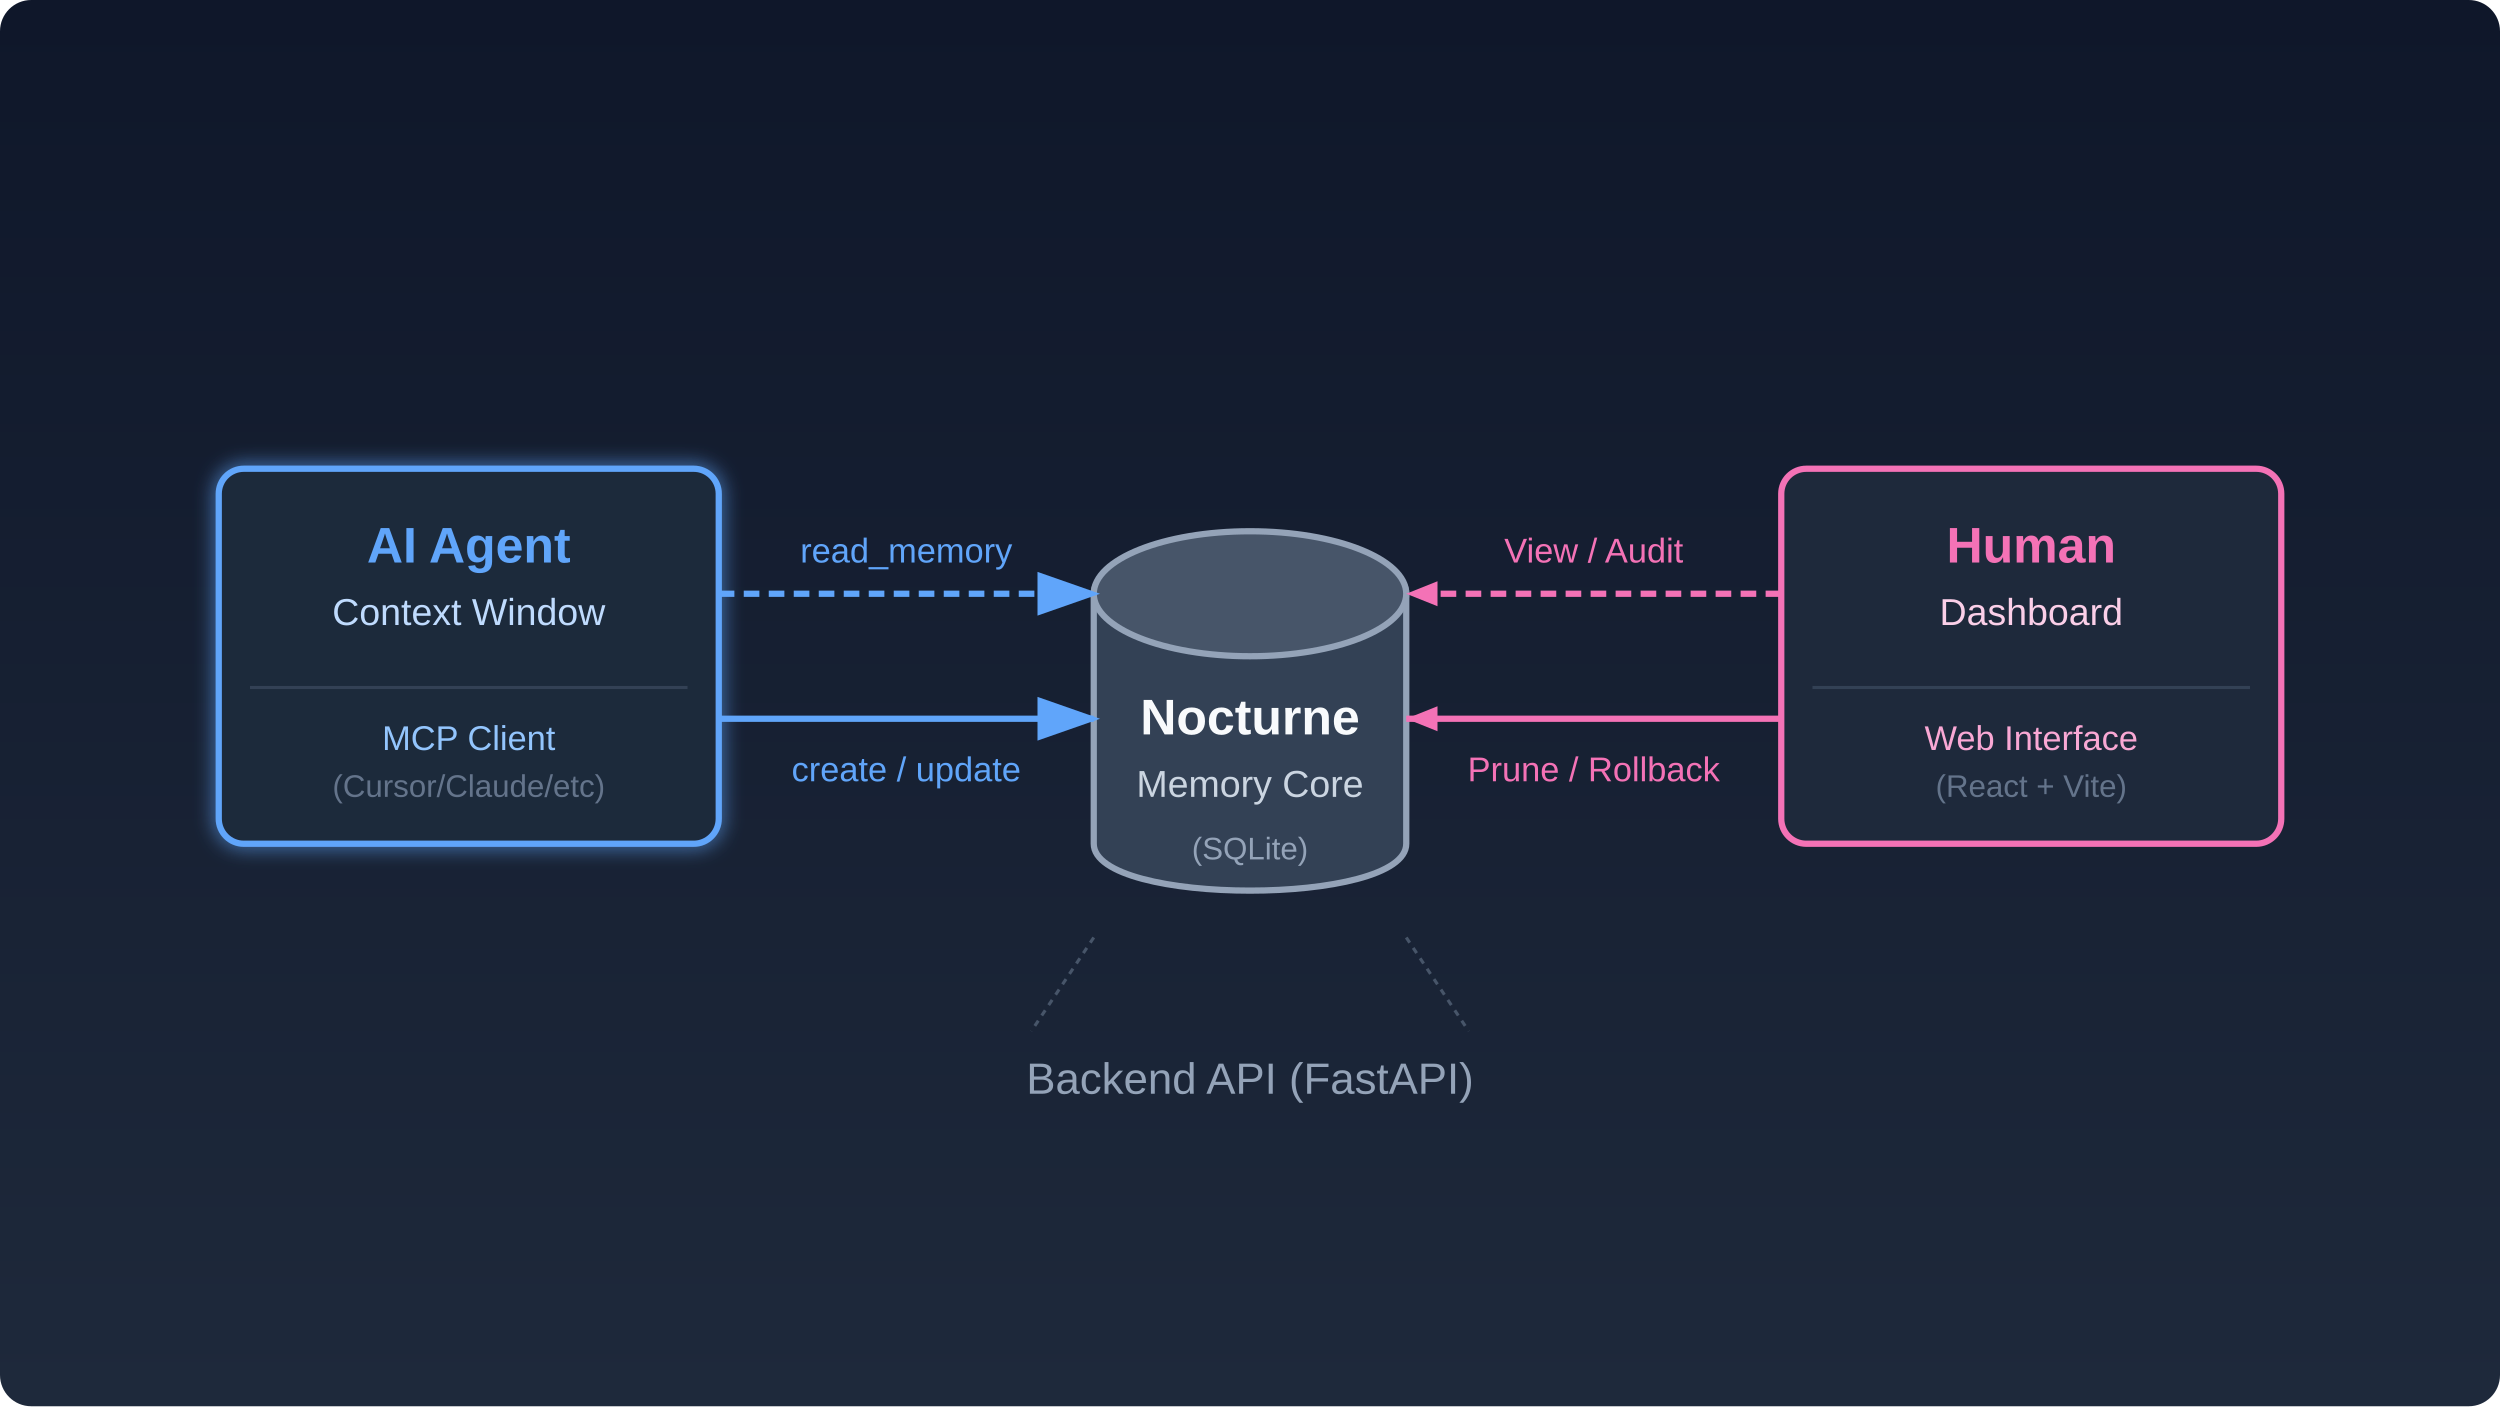
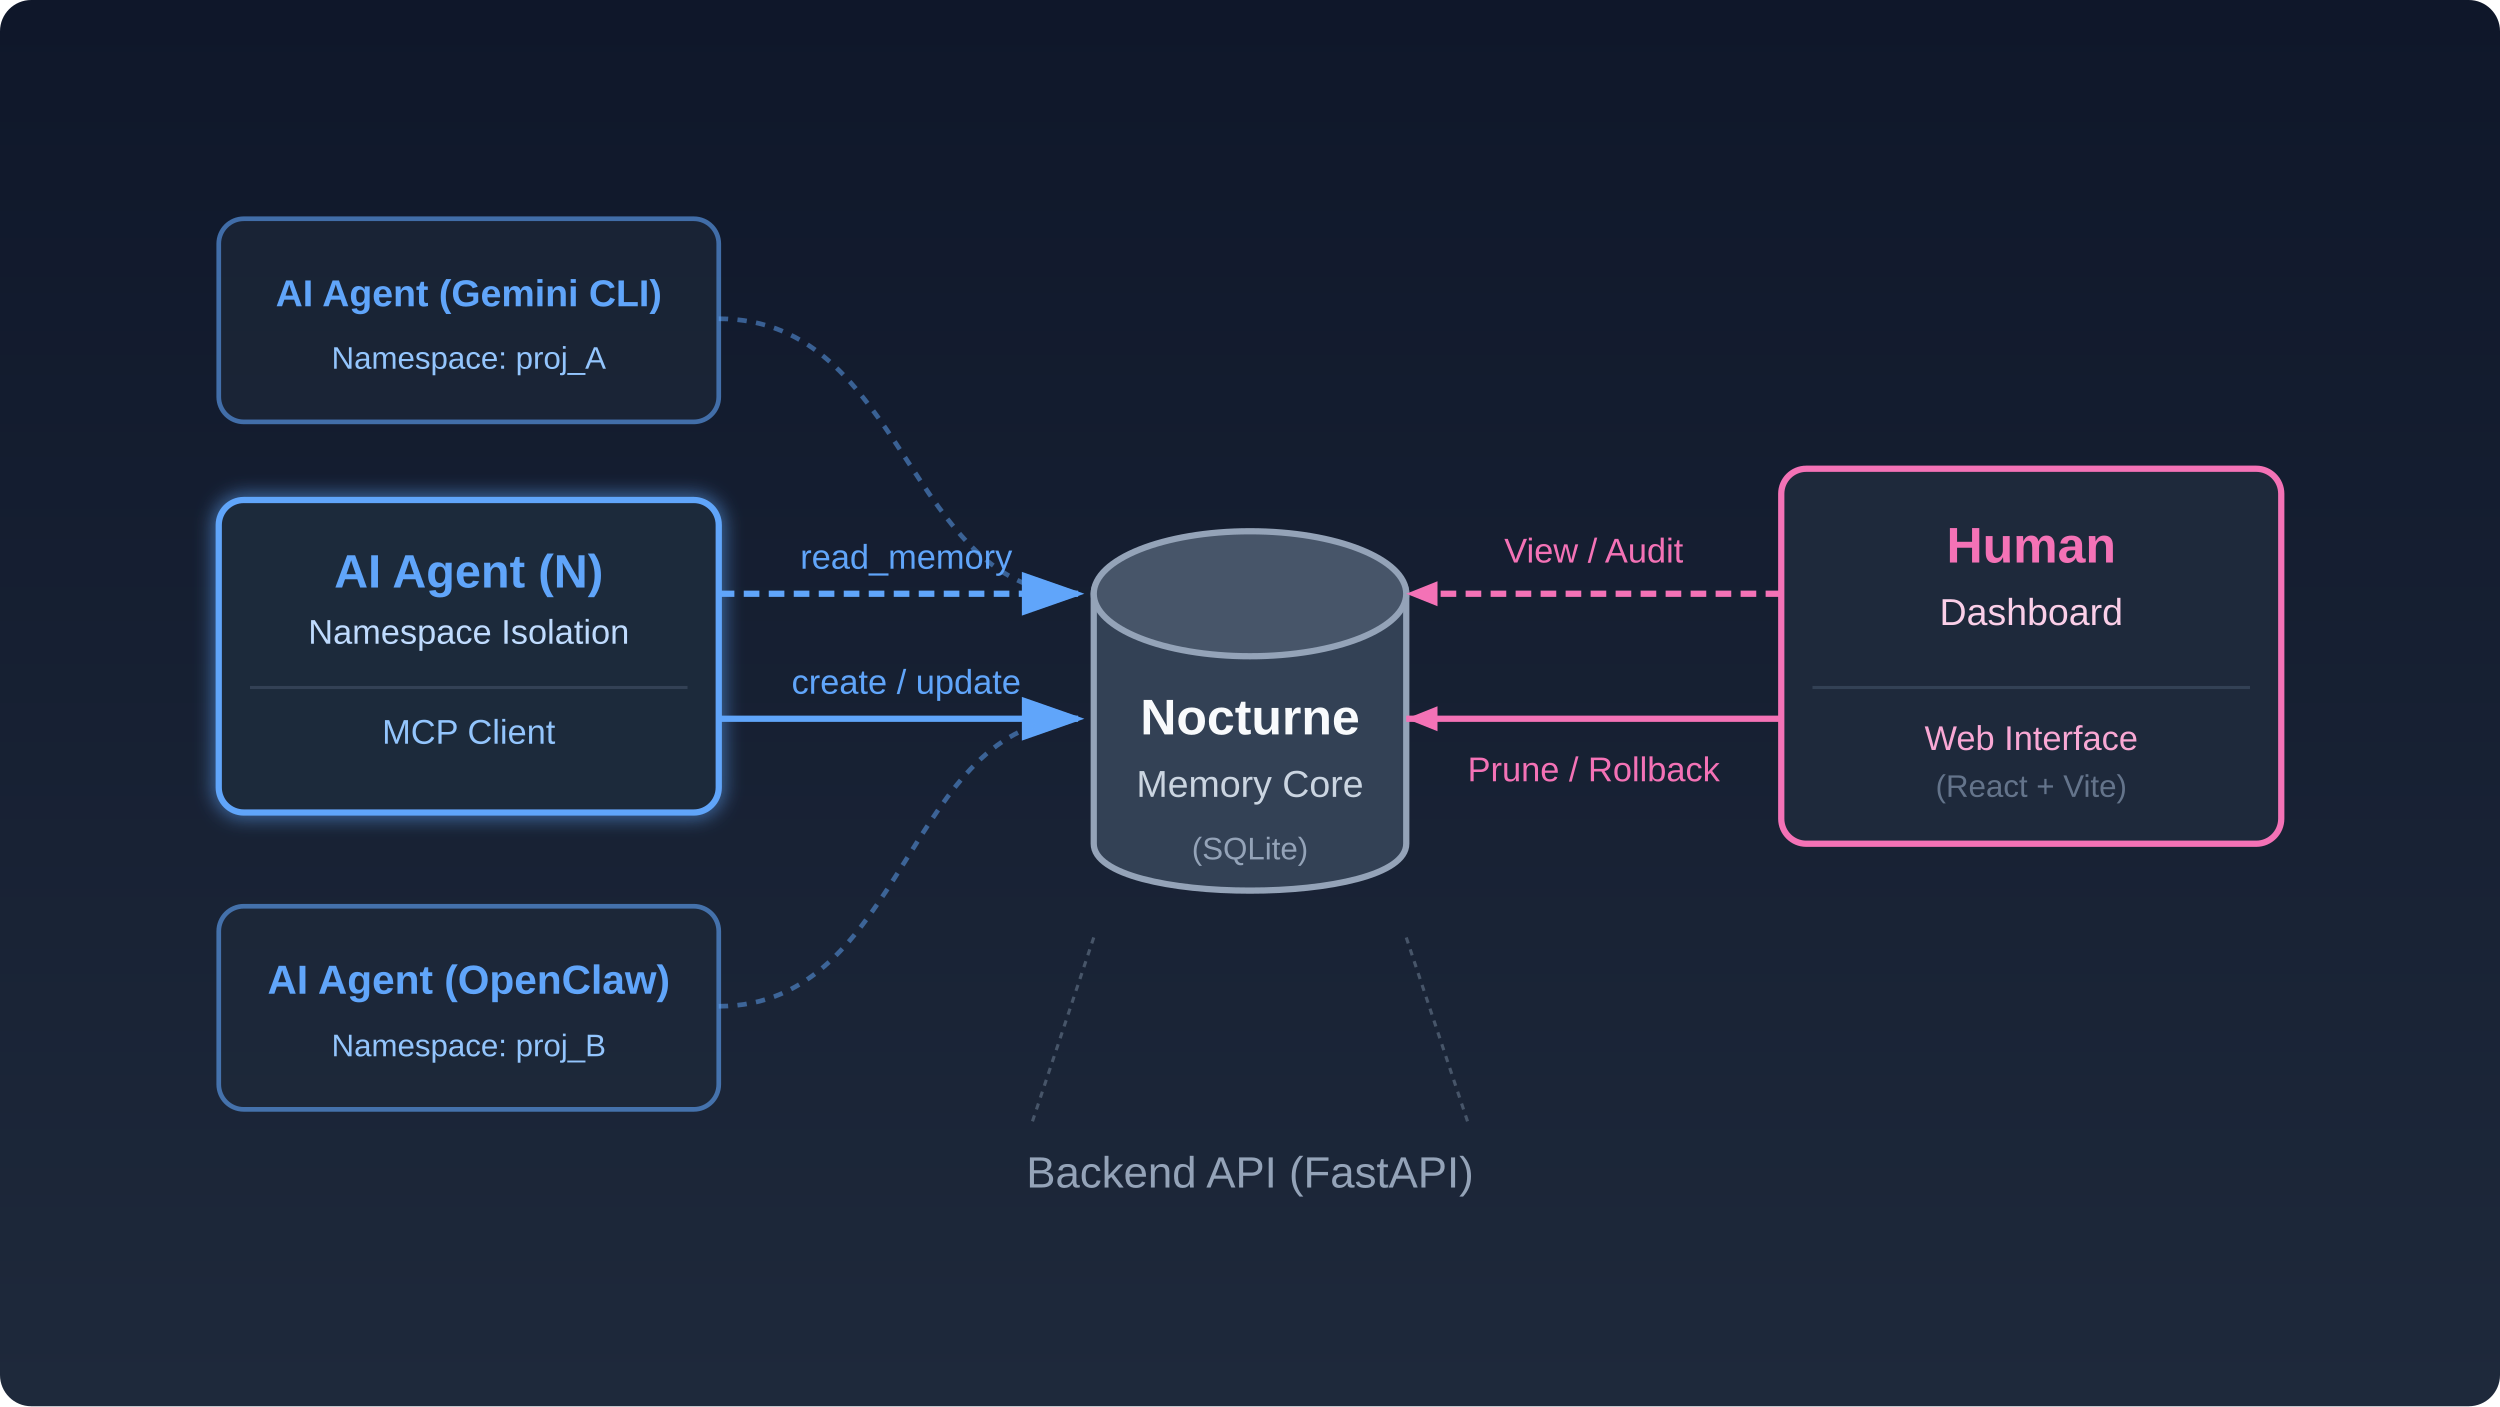
<svg xmlns="http://www.w3.org/2000/svg" width="800" height="450">
  <defs>
    <linearGradient id="bg-grad" x1="0%" y1="0%" x2="0%" y2="100%">
      <stop offset="0%" style="stop-color:#0f172a;stop-opacity:1" />
      <stop offset="100%" style="stop-color:#1e293b;stop-opacity:1" />
    </linearGradient>
    <filter id="glow-ai" x="-50%" y="-50%" width="200%" height="200%">
      <feGaussianBlur stdDeviation="3" result="coloredBlur" />
      <feMerge>
        <feMergeNode in="coloredBlur" />
        <feMergeNode in="SourceGraphic" />
      </feMerge>
    </filter>
    <marker id="arrow-ai" markerWidth="10" markerHeight="7" refX="9" refY="3.5" orient="auto">
      <polygon points="0 0, 10 3.5, 0 7" fill="#60a5fa" />
    </marker>
    <marker id="arrow-human" markerWidth="10" markerHeight="7" refX="9" refY="3.5" orient="auto">
      <polygon points="0 0, 10 3.5, 0 7" fill="#f472b6" />
    </marker>
  </defs>
  <rect width="100%" height="100%" fill="url(#bg-grad)" rx="10" />
  <g transform="translate(350, 160)">
    <path d="M 0 30 C 0 10 100 10 100 30 V 110 C 100 130 0 130 0 110 V 30" fill="#334155" stroke="#94a3b8" stroke-width="2" />
    <ellipse cx="50" cy="30" rx="50" ry="20" fill="#475569" stroke="#94a3b8" stroke-width="2" />
    <text x="50" y="75" font-family="Arial, sans-serif" font-size="16" fill="#f8fafc" text-anchor="middle" font-weight="bold">Nocturne</text>
    <text x="50" y="95" font-family="Arial, sans-serif" font-size="12" fill="#cbd5e1" text-anchor="middle">Memory Core</text>
    <text x="50" y="115" font-family="Arial, sans-serif" font-size="10" fill="#94a3b8" text-anchor="middle">(SQLite)</text>
  </g>
-   <g transform="translate(70, 150)">
-     <rect x="0" y="0" width="160" height="120" rx="8" fill="#1e293b" stroke="#60a5fa" stroke-width="2" filter="url(#glow-ai)" />
-     <text x="80" y="30" font-family="Arial, sans-serif" font-size="16" fill="#60a5fa" text-anchor="middle" font-weight="bold">AI Agent</text>
-     <text x="80" y="50" font-family="Arial, sans-serif" font-size="12" fill="#bfdbfe" text-anchor="middle">Context Window</text>
-     <line x1="10" y1="70" x2="150" y2="70" stroke="#334155" stroke-width="1" />
-     <text x="80" y="90" font-family="Arial, sans-serif" font-size="11" fill="#93c5fd" text-anchor="middle">MCP Client</text>
-     <text x="80" y="105" font-family="Arial, sans-serif" font-size="10" fill="#64748b" text-anchor="middle">(Cursor/Claude/etc)</text>
+   <g transform="translate(70, 70)">
+     <rect x="0" y="0" width="160" height="65" rx="8" fill="#1e293b" stroke="#60a5fa" stroke-width="1.5" opacity="0.6" />
+     <text x="80" y="28" font-family="Arial, sans-serif" font-size="12" fill="#60a5fa" text-anchor="middle" font-weight="bold">AI Agent (Gemini CLI)</text>
+     <text x="80" y="48" font-family="Arial, sans-serif" font-size="10" fill="#93c5fd" text-anchor="middle">Namespace: proj_A</text>
+   </g>
+   <g transform="translate(70, 160)">
+     <rect x="0" y="0" width="160" height="100" rx="8" fill="#1e293b" stroke="#60a5fa" stroke-width="2" filter="url(#glow-ai)" />
+     <text x="80" y="28" font-family="Arial, sans-serif" font-size="15" fill="#60a5fa" text-anchor="middle" font-weight="bold">AI Agent (N)</text>
+     <text x="80" y="46" font-family="Arial, sans-serif" font-size="11" fill="#bfdbfe" text-anchor="middle">Namespace Isolation</text>
+     <line x1="10" y1="60" x2="150" y2="60" stroke="#334155" stroke-width="1" />
+     <text x="80" y="78" font-family="Arial, sans-serif" font-size="11" fill="#93c5fd" text-anchor="middle">MCP Client</text>
+   </g>
+   <g transform="translate(70, 290)">
+     <rect x="0" y="0" width="160" height="65" rx="8" fill="#1e293b" stroke="#60a5fa" stroke-width="1.5" opacity="0.6" />
+     <text x="80" y="28" font-family="Arial, sans-serif" font-size="13" fill="#60a5fa" text-anchor="middle" font-weight="bold">AI Agent (OpenClaw)</text>
+     <text x="80" y="48" font-family="Arial, sans-serif" font-size="10" fill="#93c5fd" text-anchor="middle">Namespace: proj_B</text>
  </g>
  <g>
-     <path d="M 230 190 L 350 190" stroke="#60a5fa" stroke-width="2" marker-end="url(#arrow-ai)" stroke-dasharray="5,3" />
-     <text x="290" y="180" font-family="Arial, sans-serif" font-size="11" fill="#60a5fa" text-anchor="middle">read_memory</text>
-     <path d="M 230 230 L 350 230" stroke="#60a5fa" stroke-width="2" marker-end="url(#arrow-ai)" />
-     <text x="290" y="250" font-family="Arial, sans-serif" font-size="11" fill="#60a5fa" text-anchor="middle">create / update</text>
+     <path d="M 230 102 C 290 102, 290 190, 345 190" stroke="#60a5fa" stroke-width="1.5" opacity="0.5" marker-end="url(#arrow-ai)" fill="none" stroke-dasharray="3,3" />
+     <path d="M 230 190 L 345 190" stroke="#60a5fa" stroke-width="2" marker-end="url(#arrow-ai)" stroke-dasharray="5,3" fill="none" />
+     <text x="290" y="182" font-family="Arial, sans-serif" font-size="11" fill="#60a5fa" text-anchor="middle">read_memory</text>
+     <path d="M 230 230 L 345 230" stroke="#60a5fa" stroke-width="2" marker-end="url(#arrow-ai)" fill="none" />
+     <text x="290" y="222" font-family="Arial, sans-serif" font-size="11" fill="#60a5fa" text-anchor="middle">create / update</text>
+     <path d="M 230 322 C 290 322, 290 230, 345 230" stroke="#60a5fa" stroke-width="1.5" opacity="0.5" marker-end="url(#arrow-ai)" fill="none" stroke-dasharray="3,3" />
  </g>
  <g transform="translate(570, 150)">
    <rect x="0" y="0" width="160" height="120" rx="8" fill="#1e293b" stroke="#f472b6" stroke-width="2" />
    <text x="80" y="30" font-family="Arial, sans-serif" font-size="16" fill="#f472b6" text-anchor="middle" font-weight="bold">Human</text>
    <text x="80" y="50" font-family="Arial, sans-serif" font-size="12" fill="#fbcfe8" text-anchor="middle">Dashboard</text>
    <line x1="10" y1="70" x2="150" y2="70" stroke="#334155" stroke-width="1" />
    <text x="80" y="90" font-family="Arial, sans-serif" font-size="11" fill="#f9a8d4" text-anchor="middle">Web Interface</text>
    <text x="80" y="105" font-family="Arial, sans-serif" font-size="10" fill="#64748b" text-anchor="middle">(React + Vite)</text>
  </g>
  <g>
    <path d="M 570 190 L 450 190" stroke="#f472b6" stroke-width="2" stroke-dasharray="5,3" />
    <polygon points="450,190 460,186 460,194" fill="#f472b6" />
    <text x="510" y="180" font-family="Arial, sans-serif" font-size="11" fill="#f472b6" text-anchor="middle">View / Audit</text>
    <path d="M 570 230 L 450 230" stroke="#f472b6" stroke-width="2" />
    <polygon points="450,230 460,226 460,234" fill="#f472b6" />
    <text x="510" y="250" font-family="Arial, sans-serif" font-size="11" fill="#f472b6" text-anchor="middle">Prune / Rollback</text>
  </g>
-   <g transform="translate(0, 350)">
+   <g transform="translate(0, 380)">
    <text x="400" y="0" font-family="Arial, sans-serif" font-size="14" fill="#94a3b8" text-anchor="middle">Backend API (FastAPI)</text>
-     <line x1="350" y1="-50" x2="330" y2="-20" stroke="#475569" stroke-width="1" stroke-dasharray="2,2" />
-     <line x1="450" y1="-50" x2="470" y2="-20" stroke="#475569" stroke-width="1" stroke-dasharray="2,2" />
+     <line x1="350" y1="-80" x2="330" y2="-20" stroke="#475569" stroke-width="1" stroke-dasharray="2,2" />
+     <line x1="450" y1="-80" x2="470" y2="-20" stroke="#475569" stroke-width="1" stroke-dasharray="2,2" />
  </g>
</svg>
